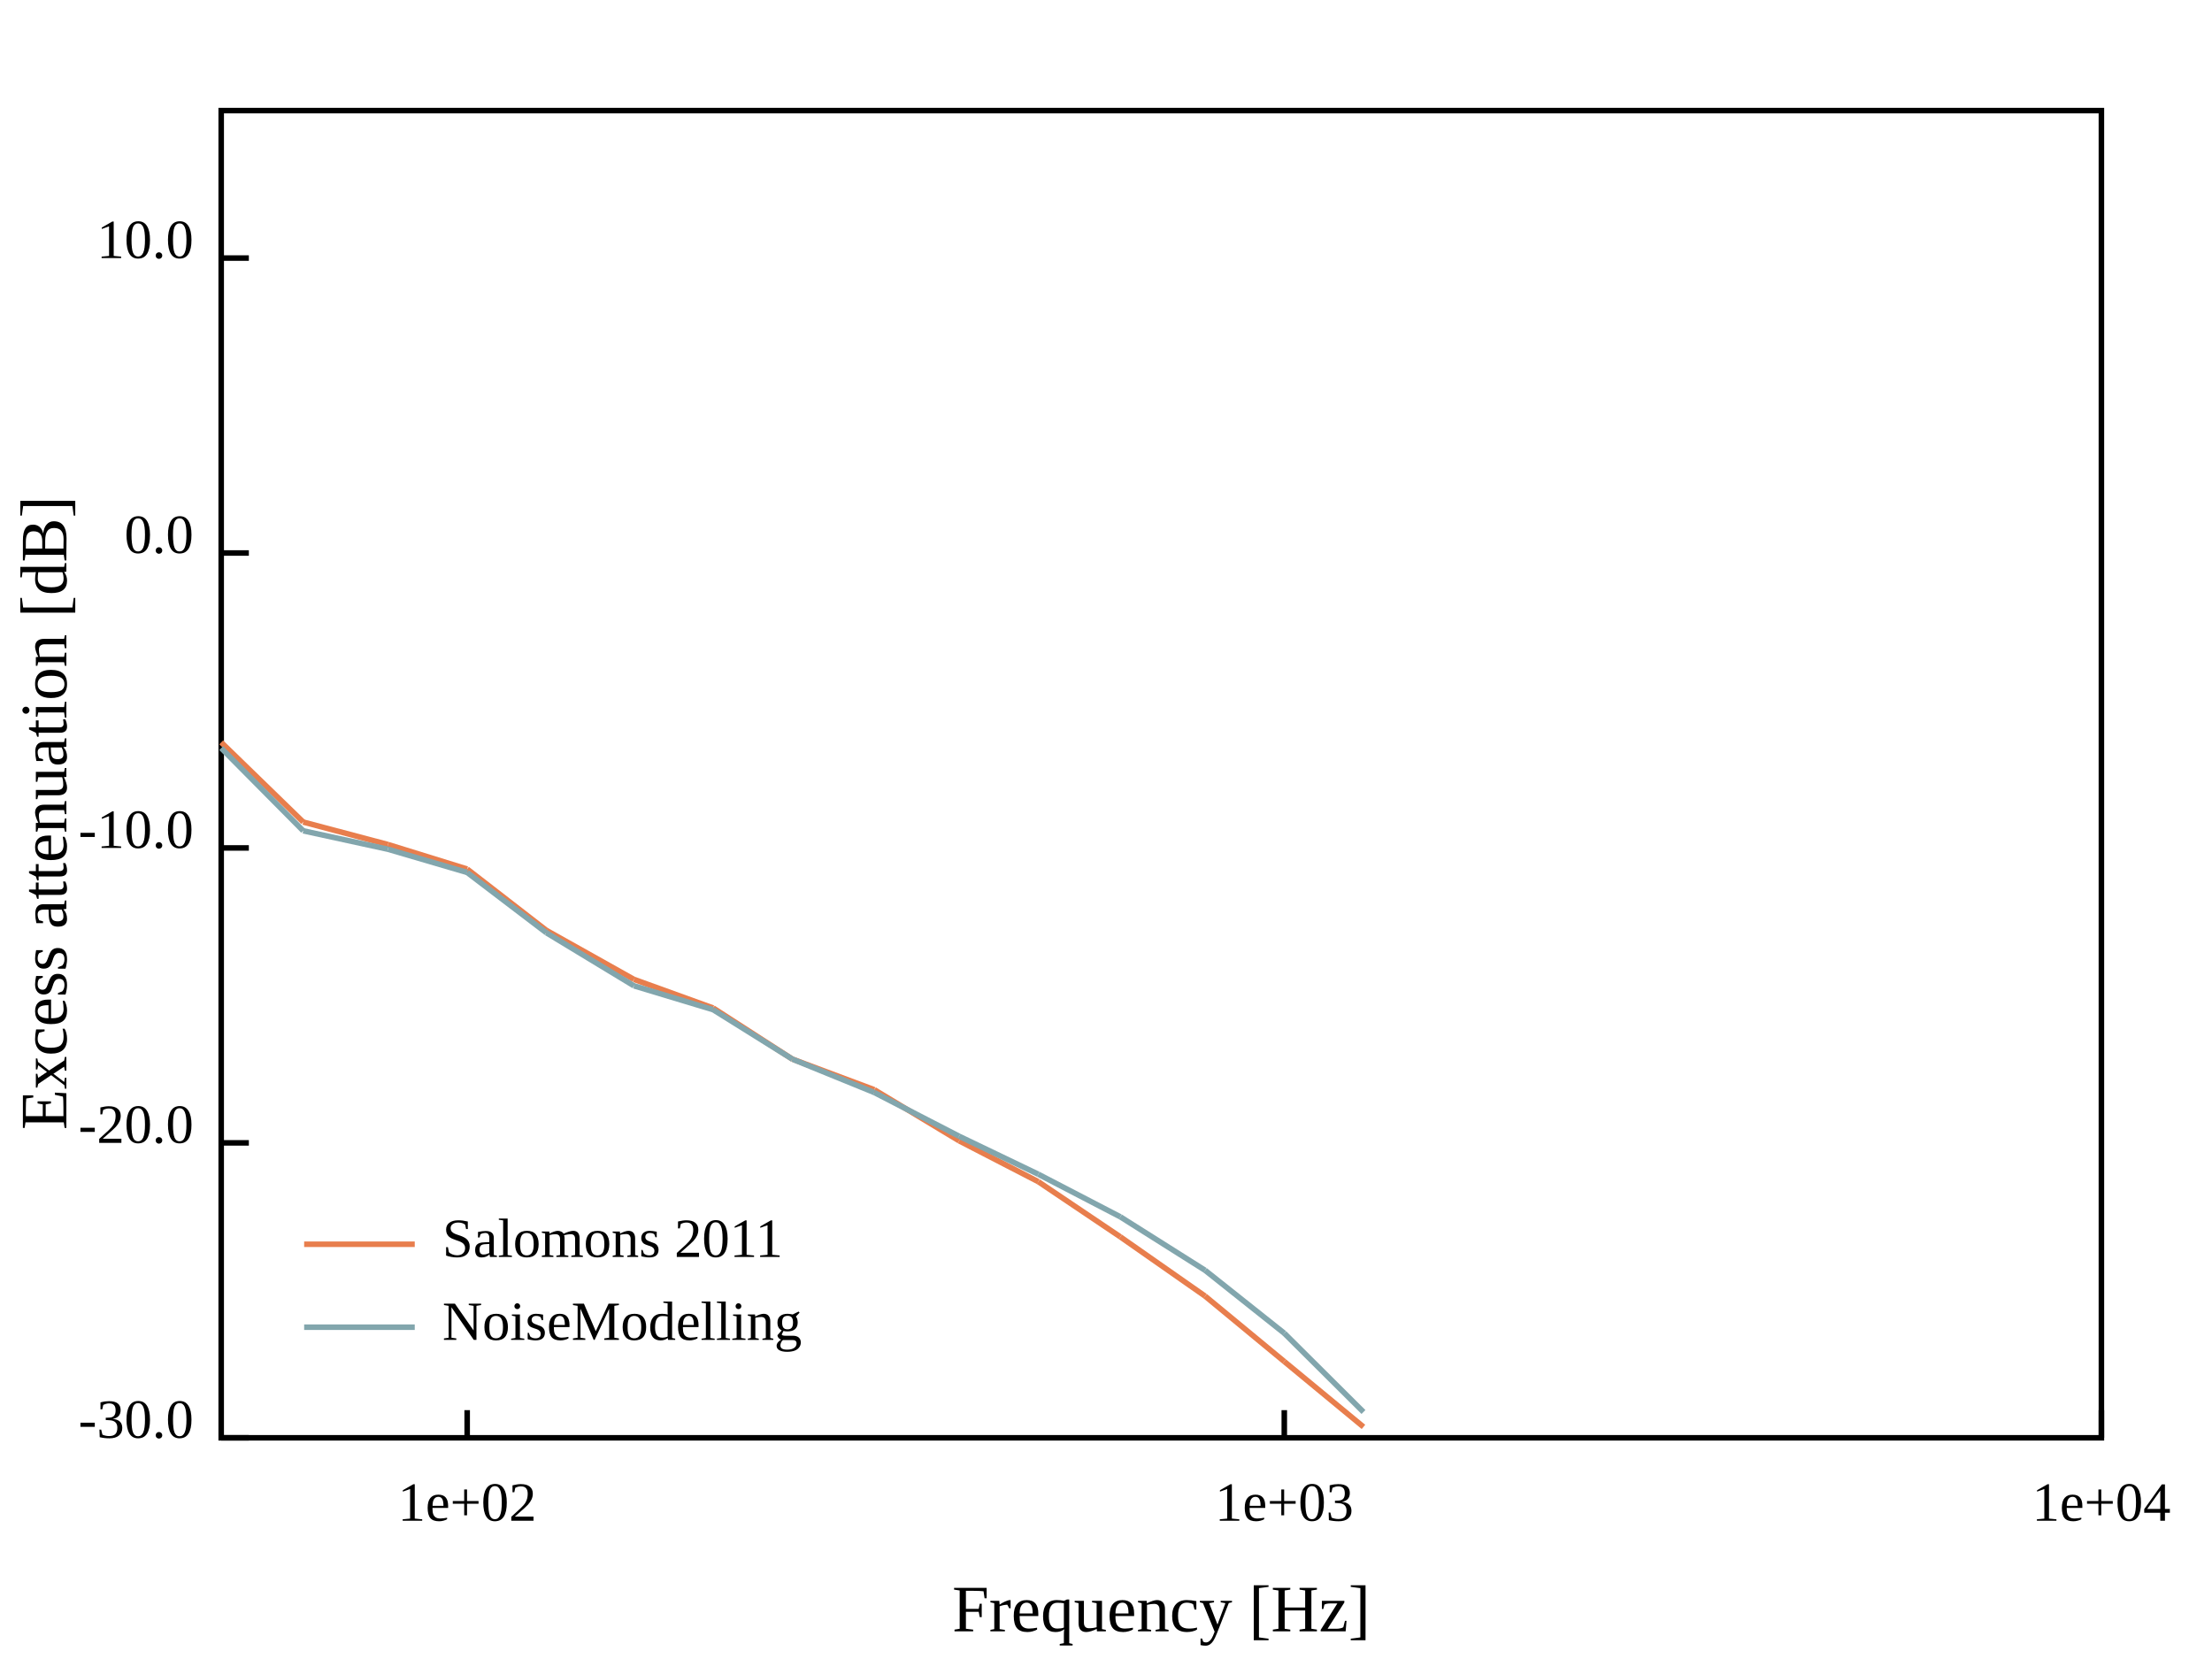
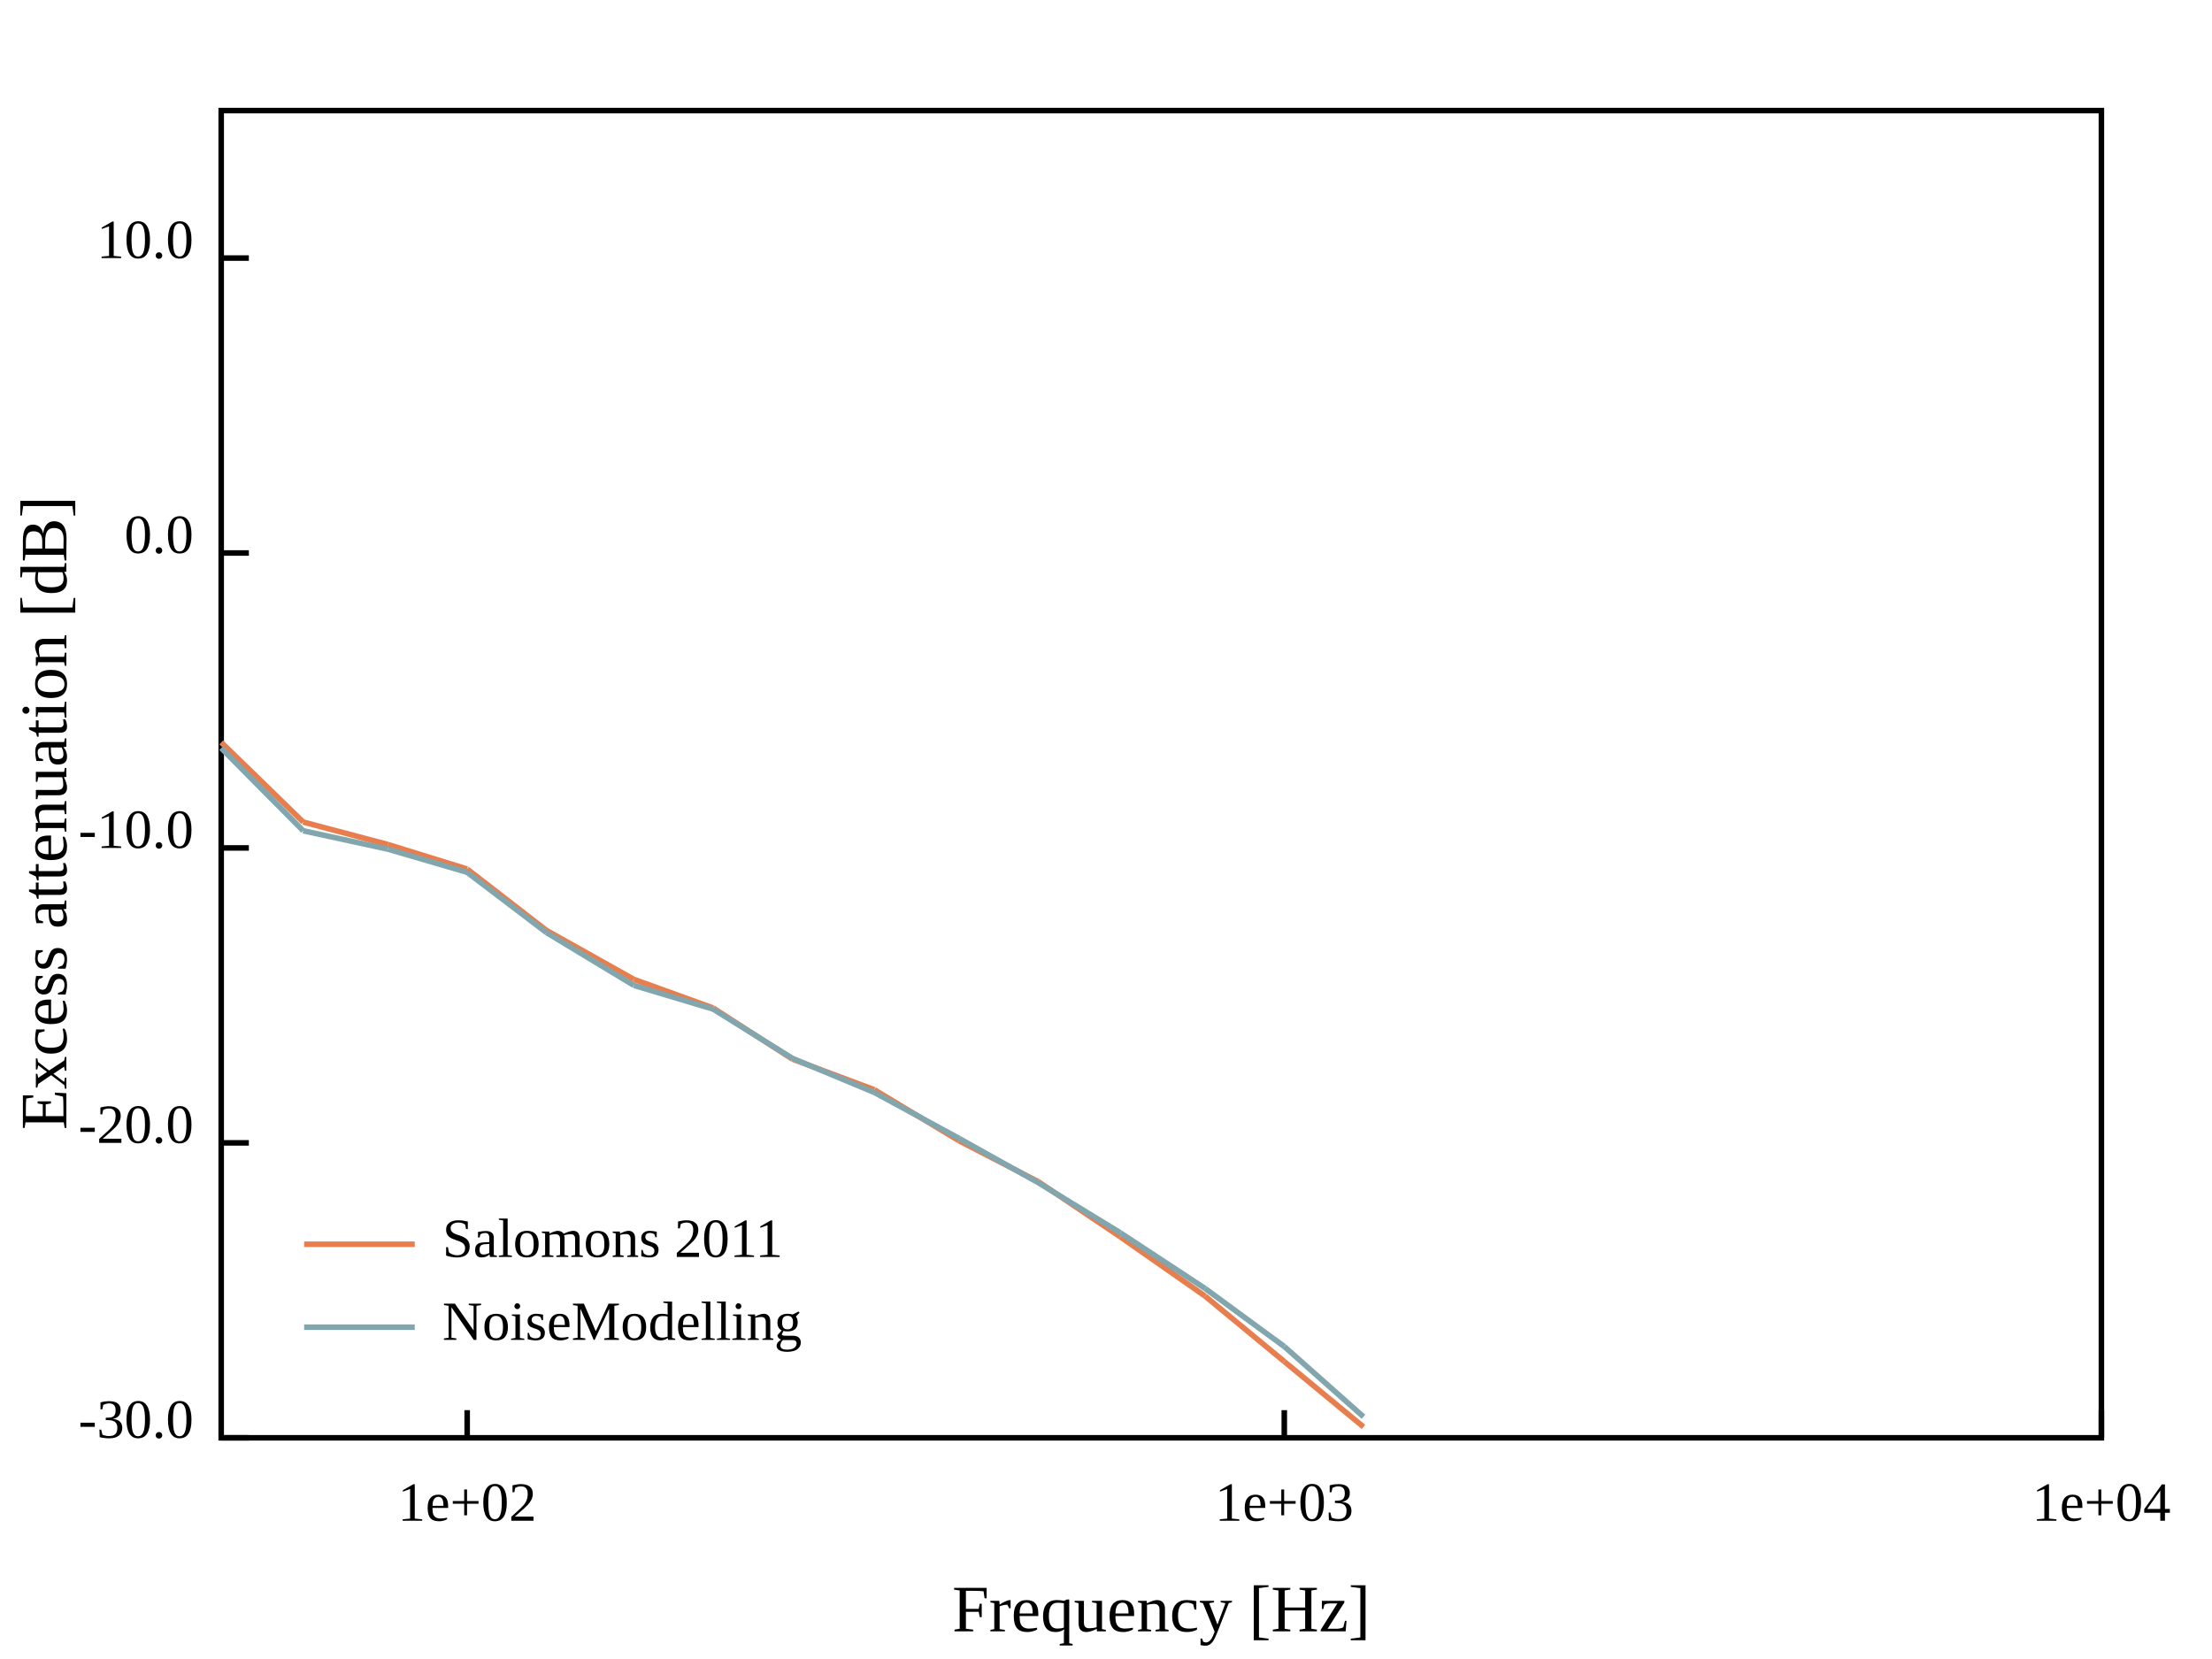
<svg xmlns="http://www.w3.org/2000/svg" height="300" width="400">
  <rect width="400" height="300" x="0" y="0" style="fill:white; stroke:none" />
  <rect width="340" height="240" x="40" y="20" style="fill:none; stroke-width:1;stroke:black" />
  <line x1="40" y1="260" x2="45" y2="260" style="fill:none; stroke-width:1; stroke:black" />
  <text x="35" y="260" text-anchor="end" style="stroke:none; fill:black; font-size:smaller">-30.0</text>
  <line x1="40" y1="206.667" x2="45" y2="206.667" style="fill:none; stroke-width:1; stroke:black" />
  <text x="35" y="206.667" text-anchor="end" style="stroke:none; fill:black; font-size:smaller">-20.0</text>
  <line x1="40" y1="153.333" x2="45" y2="153.333" style="fill:none; stroke-width:1; stroke:black" />
  <text x="35" y="153.333" text-anchor="end" style="stroke:none; fill:black; font-size:smaller">-10.0</text>
  <line x1="40" y1="100" x2="45" y2="100" style="fill:none; stroke-width:1; stroke:black" />
  <text x="35" y="100" text-anchor="end" style="stroke:none; fill:black; font-size:smaller">0.0</text>
  <line x1="40" y1="46.667" x2="45" y2="46.667" style="fill:none; stroke-width:1; stroke:black" />
  <text x="35" y="46.667" text-anchor="end" style="stroke:none; fill:black; font-size:smaller">10.0</text>
  <line x1="84.48" y1="260" x2="84.48" y2="255" style="fill:none; stroke-width:1; stroke:black" />
  <text x="84.48" y="275" text-anchor="middle" style="stroke:none; fill:black; font-size:smaller">1e+02</text>
  <line x1="232.24" y1="260" x2="232.24" y2="255" style="fill:none; stroke-width:1; stroke:black" />
  <text x="232.24" y="275" text-anchor="middle" style="stroke:none; fill:black; font-size:smaller">1e+03</text>
  <line x1="380" y1="260" x2="380" y2="255" style="fill:none; stroke-width:1; stroke:black" />
  <text x="380" y="275" text-anchor="middle" style="stroke:none; fill:black; font-size:smaller">1e+04</text>
  <line x1="40" y1="134.242" x2="54.831" y2="148.653" style="fill:none; stroke-width:1; stroke:rgb(232,126,77)" />
  <line x1="54.831" y1="148.653" x2="70.161" y2="152.717" style="fill:none; stroke-width:1; stroke:rgb(232,126,77)" />
  <line x1="70.161" y1="152.717" x2="84.48" y2="157.152" style="fill:none; stroke-width:1; stroke:rgb(232,126,77)" />
  <line x1="84.48" y1="157.152" x2="98.8" y2="168.237" style="fill:none; stroke-width:1; stroke:rgb(232,126,77)" />
  <line x1="98.8" y1="168.237" x2="114.641" y2="177.105" style="fill:none; stroke-width:1; stroke:rgb(232,126,77)" />
  <line x1="114.641" y1="177.105" x2="128.96" y2="182.279" style="fill:none; stroke-width:1; stroke:rgb(232,126,77)" />
  <line x1="128.96" y1="182.279" x2="143.28" y2="191.517" style="fill:none; stroke-width:1; stroke:rgb(232,126,77)" />
  <line x1="143.28" y1="191.517" x2="158.11" y2="197.059" style="fill:none; stroke-width:1; stroke:rgb(232,126,77)" />
  <line x1="158.11" y1="197.059" x2="173.441" y2="206.297" style="fill:none; stroke-width:1; stroke:rgb(232,126,77)" />
  <line x1="173.441" y1="206.297" x2="187.76" y2="213.687" style="fill:none; stroke-width:1; stroke:rgb(232,126,77)" />
  <line x1="187.76" y1="213.687" x2="202.591" y2="223.664" style="fill:none; stroke-width:1; stroke:rgb(232,126,77)" />
  <line x1="202.591" y1="223.664" x2="217.921" y2="234.38" style="fill:none; stroke-width:1; stroke:rgb(232,126,77)" />
  <line x1="217.921" y1="234.38" x2="232.24" y2="246.205" style="fill:none; stroke-width:1; stroke:rgb(232,126,77)" />
  <line x1="232.24" y1="246.205" x2="246.559" y2="258.029" style="fill:none; stroke-width:1; stroke:rgb(232,126,77)" />
-   <line x1="40" y1="135.277" x2="54.831" y2="150.236" style="fill:none; stroke-width:1; stroke:rgb(130,166,173)" />
-   <line x1="54.831" y1="150.236" x2="70.161" y2="153.571" style="fill:none; stroke-width:1; stroke:rgb(130,166,173)" />
-   <line x1="70.161" y1="153.571" x2="84.48" y2="157.771" style="fill:none; stroke-width:1; stroke:rgb(130,166,173)" />
-   <line x1="84.48" y1="157.771" x2="98.8" y2="168.671" style="fill:none; stroke-width:1; stroke:rgb(130,166,173)" />
-   <line x1="98.8" y1="168.671" x2="114.641" y2="178.267" style="fill:none; stroke-width:1; stroke:rgb(130,166,173)" />
-   <line x1="114.641" y1="178.267" x2="128.96" y2="182.587" style="fill:none; stroke-width:1; stroke:rgb(130,166,173)" />
-   <line x1="128.96" y1="182.587" x2="143.28" y2="191.523" style="fill:none; stroke-width:1; stroke:rgb(130,166,173)" />
-   <line x1="143.28" y1="191.523" x2="158.11" y2="197.564" style="fill:none; stroke-width:1; stroke:rgb(130,166,173)" />
-   <line x1="158.11" y1="197.564" x2="173.441" y2="205.469" style="fill:none; stroke-width:1; stroke:rgb(130,166,173)" />
-   <line x1="173.441" y1="205.469" x2="187.76" y2="212.34" style="fill:none; stroke-width:1; stroke:rgb(130,166,173)" />
-   <line x1="187.76" y1="212.34" x2="202.591" y2="220.042" style="fill:none; stroke-width:1; stroke:rgb(130,166,173)" />
-   <line x1="202.591" y1="220.042" x2="217.921" y2="229.713" style="fill:none; stroke-width:1; stroke:rgb(130,166,173)" />
-   <line x1="217.921" y1="229.713" x2="232.24" y2="241.093" style="fill:none; stroke-width:1; stroke:rgb(130,166,173)" />
-   <line x1="232.24" y1="241.093" x2="246.559" y2="255.336" style="fill:none; stroke-width:1; stroke:rgb(130,166,173)" />
+   <line x1="40" y1="135.276" x2="54.831" y2="150.233" style="fill:none; stroke-width:1; stroke:rgb(130,166,173)" />
+   <line x1="54.831" y1="150.233" x2="70.161" y2="153.56" style="fill:none; stroke-width:1; stroke:rgb(130,166,173)" />
+   <line x1="70.161" y1="153.56" x2="84.48" y2="157.743" style="fill:none; stroke-width:1; stroke:rgb(130,166,173)" />
+   <line x1="84.48" y1="157.743" x2="98.8" y2="168.624" style="fill:none; stroke-width:1; stroke:rgb(130,166,173)" />
+   <line x1="98.8" y1="168.624" x2="114.641" y2="178.196" style="fill:none; stroke-width:1; stroke:rgb(130,166,173)" />
+   <line x1="114.641" y1="178.196" x2="128.96" y2="182.48" style="fill:none; stroke-width:1; stroke:rgb(130,166,173)" />
+   <line x1="128.96" y1="182.48" x2="143.28" y2="191.374" style="fill:none; stroke-width:1; stroke:rgb(130,166,173)" />
+   <line x1="143.28" y1="191.374" x2="158.11" y2="197.555" style="fill:none; stroke-width:1; stroke:rgb(130,166,173)" />
+   <line x1="158.11" y1="197.555" x2="173.441" y2="205.861" style="fill:none; stroke-width:1; stroke:rgb(130,166,173)" />
+   <line x1="173.441" y1="205.861" x2="187.76" y2="213.869" style="fill:none; stroke-width:1; stroke:rgb(130,166,173)" />
+   <line x1="187.76" y1="213.869" x2="202.591" y2="222.931" style="fill:none; stroke-width:1; stroke:rgb(130,166,173)" />
+   <line x1="202.591" y1="222.931" x2="217.921" y2="233.002" style="fill:none; stroke-width:1; stroke:rgb(130,166,173)" />
+   <line x1="217.921" y1="233.002" x2="232.24" y2="243.494" style="fill:none; stroke-width:1; stroke:rgb(130,166,173)" />
+   <line x1="232.24" y1="243.494" x2="246.559" y2="256.198" style="fill:none; stroke-width:1; stroke:rgb(130,166,173)" />
  <text x="210" y="295" text-anchor="middle" style="stroke:none; fill:black">Frequency [Hz]</text>
  <text x="5" y="140" transform="rotate(-90, 12, 140)" text-anchor="middle" style="stroke:none; fill:black">Excess attenuation [dB]</text>
  <line x1="55" y1="225" x2="75" y2="225" style="fill:none; stroke-width:1; stroke:rgb(232,126,77)" />
  <text x="80" y="225" dominant-baseline="middle" style="stroke:none; fill:black; font-size:smaller">Salomons 2011</text>
  <line x1="55" y1="240" x2="75" y2="240" style="fill:none; stroke-width:1; stroke:rgb(130,166,173)" />
  <text x="80" y="240" dominant-baseline="middle" style="stroke:none; fill:black; font-size:smaller">NoiseModelling</text>
</svg>
